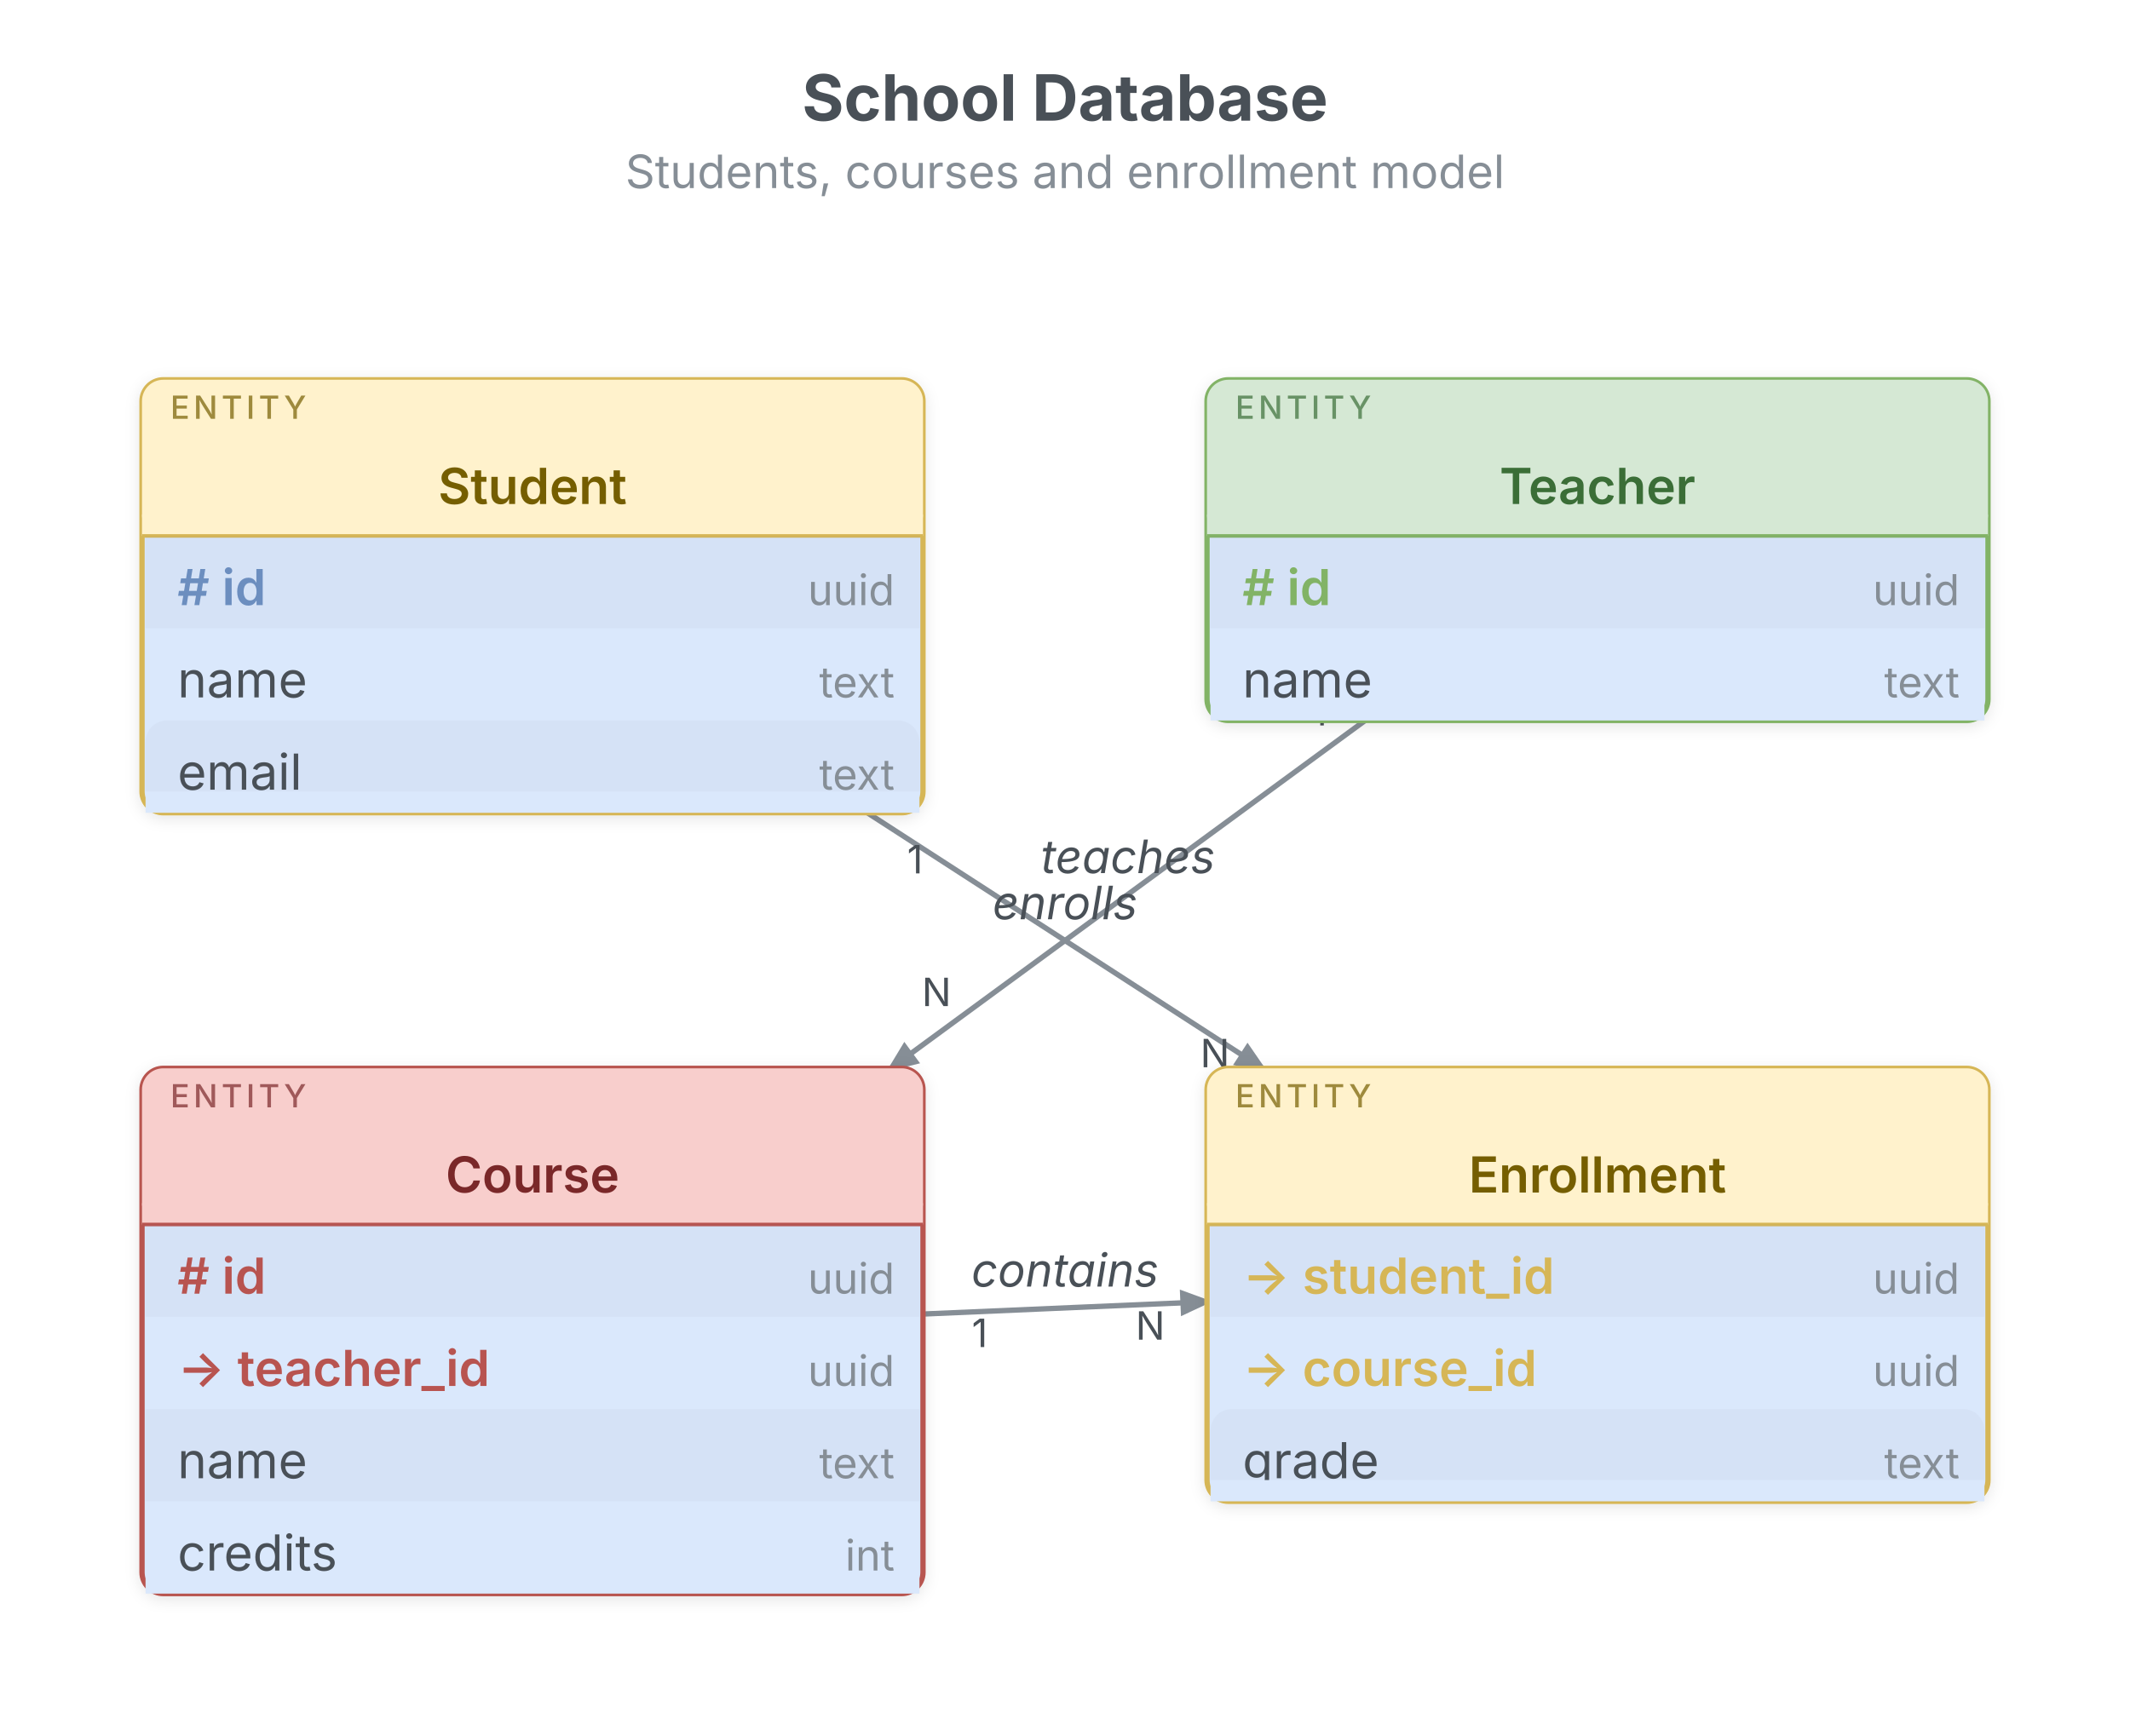
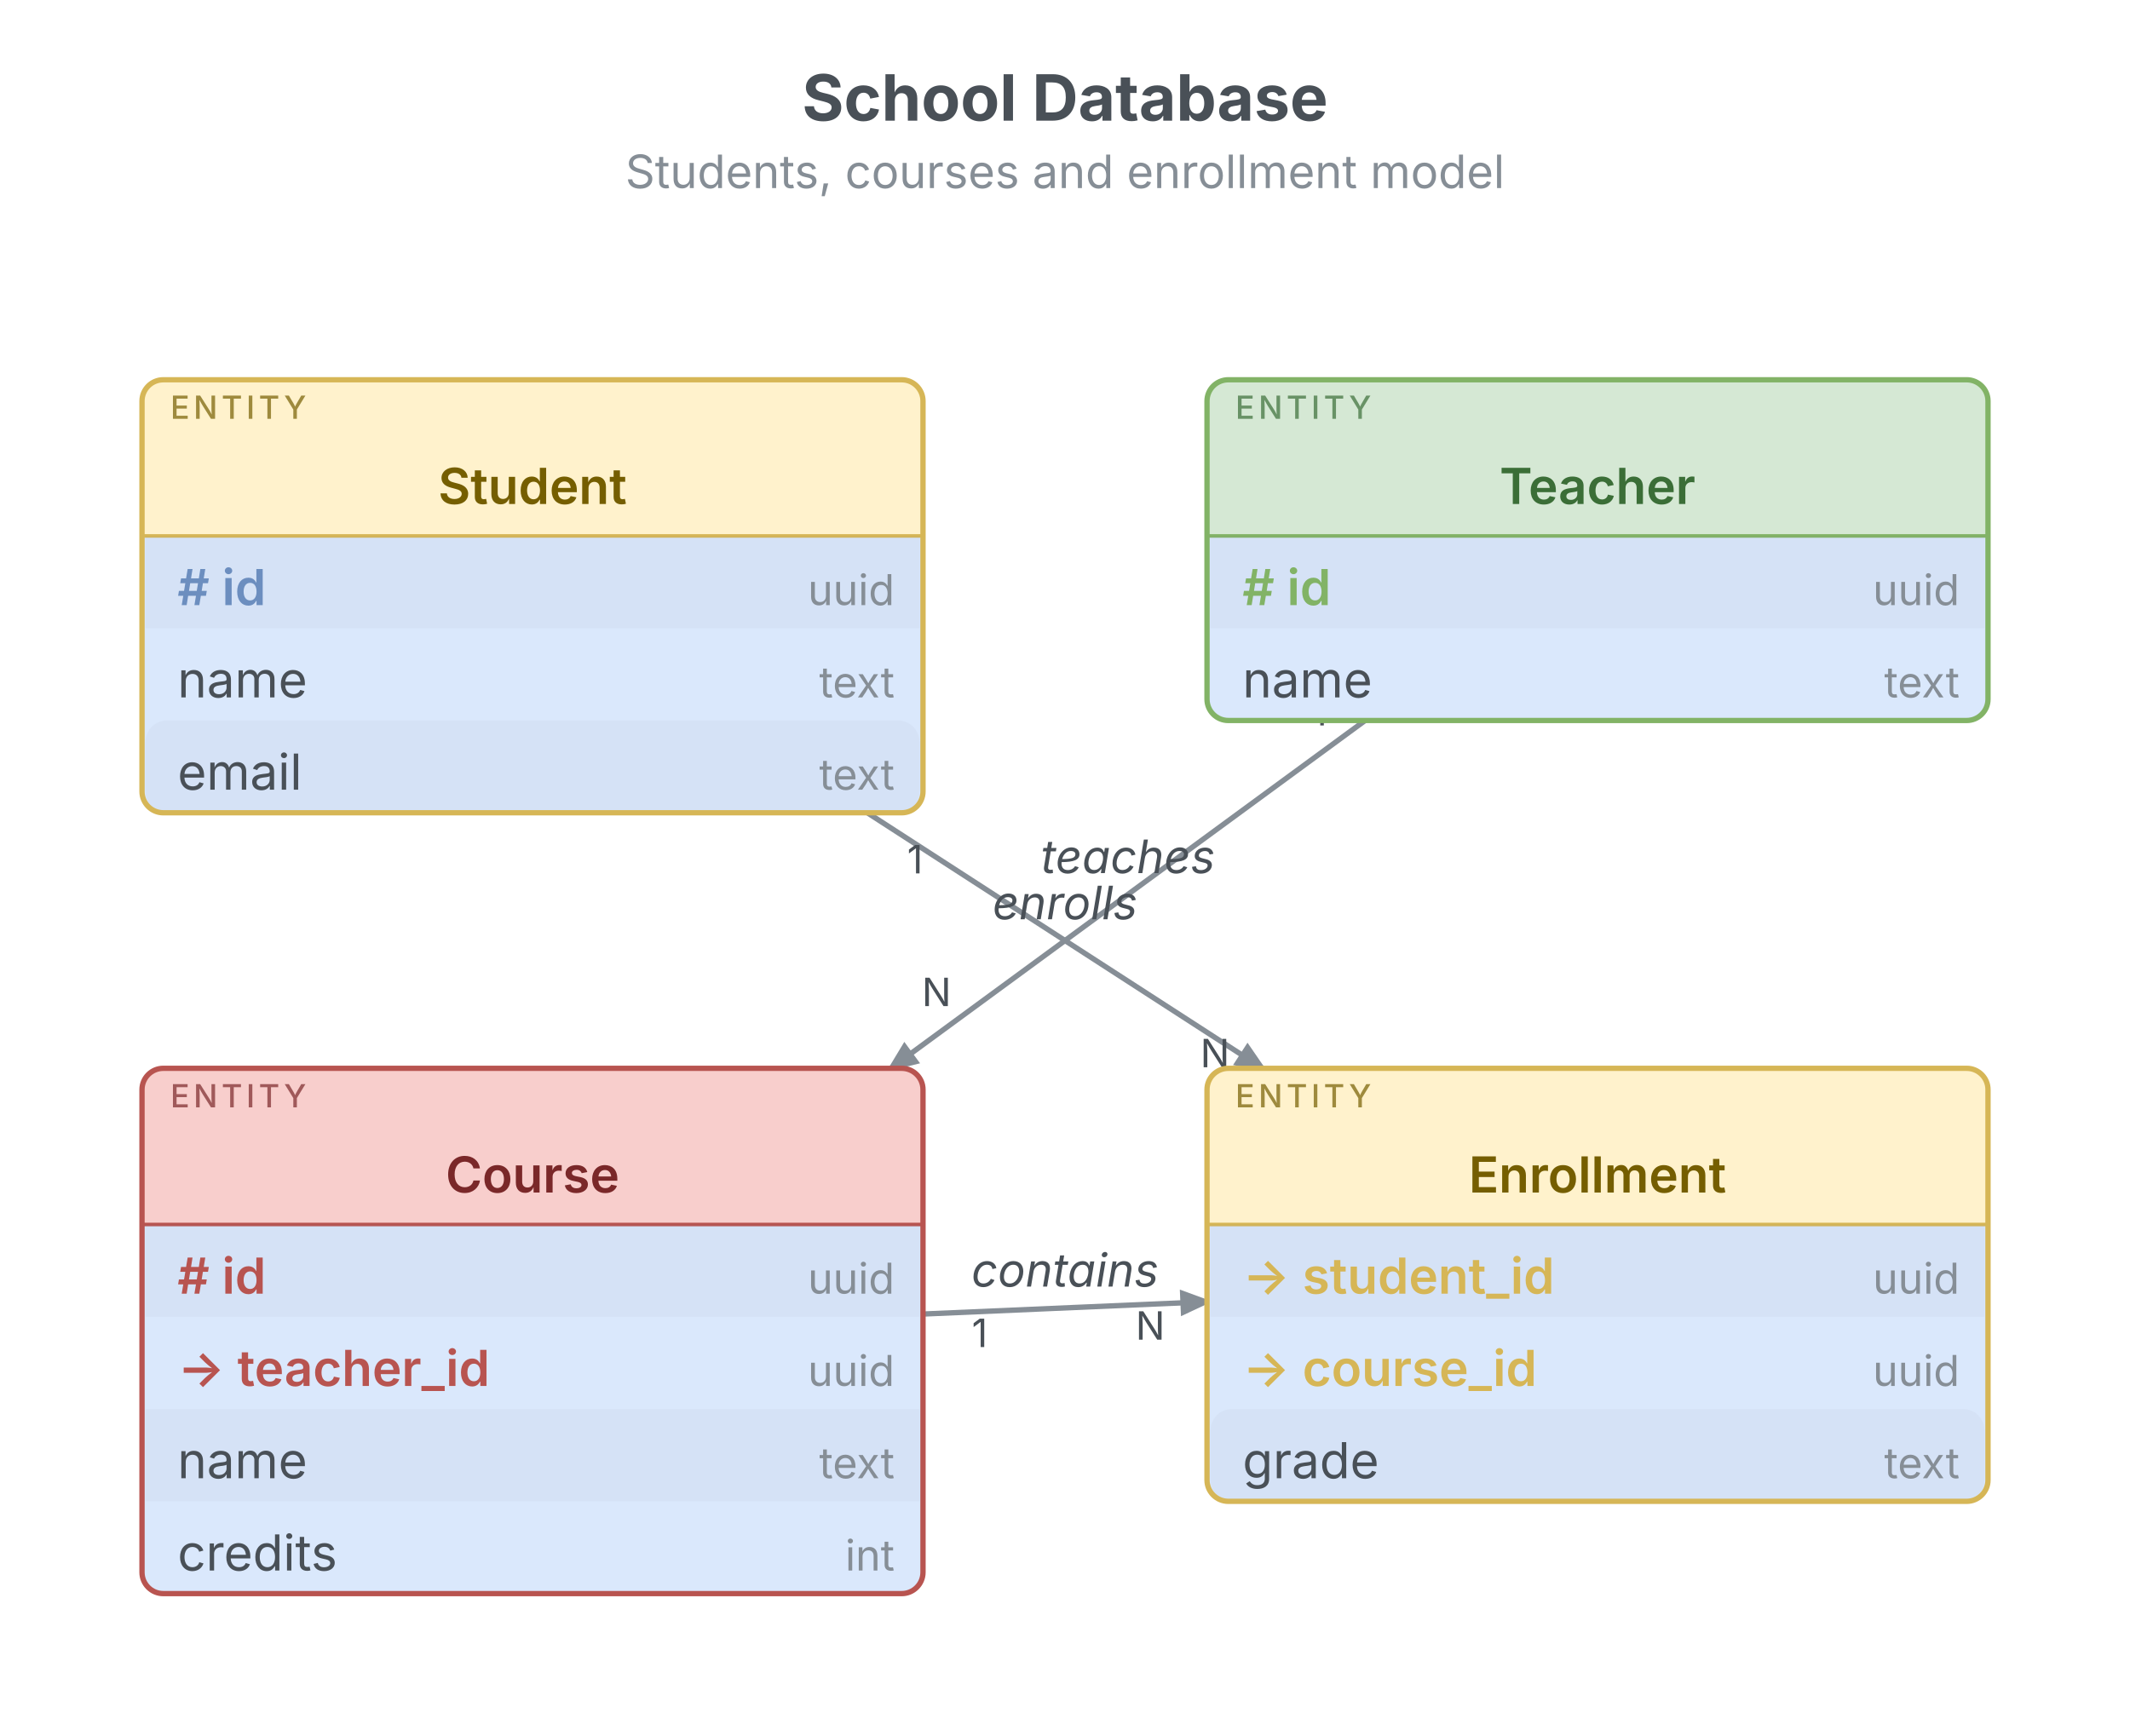
<svg xmlns="http://www.w3.org/2000/svg" width="600" height="489" viewBox="0 0 600 489">
  <text x="300" y="34" text-anchor="middle" font-family="Inter, system-ui, -apple-system, sans-serif" font-size="18" font-weight="700" fill="#495057">School Database</text>
  <text x="300" y="53" text-anchor="middle" font-family="Inter, system-ui, -apple-system, sans-serif" font-size="13" fill="#868e96">Students, courses and enrollment model</text>
  <g class="er-diagram" transform="translate(0,67)">
    <defs>
-       <filter id="er-1-shadow" x="-20%" y="-20%" width="140%" height="140%">
-         <feDropShadow dx="0" dy="1" stdDeviation="2" flood-color="rgba(0,0,0,0.10)" />
-       </filter>
      <marker id="er-1-arrow" markerWidth="6" markerHeight="5" refX="5" refY="2.5" orient="auto" markerUnits="strokeWidth">
        <polygon points="0 0, 6 2.5, 0 5" fill="#868e96" />
      </marker>
    </defs>
    <line x1="384.545" y1="136" x2="250.909" y2="234" stroke="#868e96" stroke-width="1.5" marker-end="url(#er-1-arrow)" />
    <text x="317.727" y="179" text-anchor="middle" font-family="Inter, system-ui, -apple-system, sans-serif" font-size="13" fill="#495057" font-style="italic">teaches</text>
    <text x="371.643" y="137.398" text-anchor="middle" font-family="Inter, system-ui, -apple-system, sans-serif" font-size="11" fill="#495057">1</text>
    <text x="263.812" y="216.474" text-anchor="middle" font-family="Inter, system-ui, -apple-system, sans-serif" font-size="11" fill="#495057">N</text>
    <line x1="244.33" y1="162" x2="355.67" y2="234" stroke="#868e96" stroke-width="1.5" marker-end="url(#er-1-arrow)" />
    <text x="300" y="192" text-anchor="middle" font-family="Inter, system-ui, -apple-system, sans-serif" font-size="13" fill="#495057" font-style="italic">enrolls</text>
    <text x="257.765" y="179.086" text-anchor="middle" font-family="Inter, system-ui, -apple-system, sans-serif" font-size="11" fill="#495057">1</text>
    <text x="342.235" y="233.709" text-anchor="middle" font-family="Inter, system-ui, -apple-system, sans-serif" font-size="11" fill="#495057">N</text>
    <line x1="260" y1="303.233" x2="340" y2="299.767" stroke="#868e96" stroke-width="1.5" marker-end="url(#er-1-arrow)" />
    <text x="300" y="295.5" text-anchor="middle" font-family="Inter, system-ui, -apple-system, sans-serif" font-size="13" fill="#495057" font-style="italic">contains</text>
    <text x="275.985" y="312.531" text-anchor="middle" font-family="Inter, system-ui, -apple-system, sans-serif" font-size="11" fill="#495057">1</text>
    <text x="324.015" y="310.45" text-anchor="middle" font-family="Inter, system-ui, -apple-system, sans-serif" font-size="11" fill="#495057">N</text>
-     <rect x="40" y="40" width="220" height="122" rx="6" ry="6" fill="#dae8fc" stroke="#d6b656" stroke-width="1.5" filter="url(#er-1-shadow)" />
+     <rect x="40" y="40" width="220" height="122" rx="6" ry="6" fill="#dae8fc" stroke="none" />
    <rect x="40" y="40" width="220" height="44" rx="6" ry="6" fill="#fff2cc" stroke="none" />
    <rect x="40" y="78" width="220" height="6" fill="#fff2cc" stroke="none" />
    <line x1="40" y1="84" x2="260" y2="84" stroke="#d6b656" stroke-width="1" />
    <text x="48" y="51" font-family="Inter, system-ui, -apple-system, sans-serif" font-size="9" font-weight="500" letter-spacing="0.12em" fill="#755e00" opacity="0.7">ENTITY</text>
    <text x="150" y="75" text-anchor="middle" font-family="Inter, system-ui, -apple-system, sans-serif" font-size="14" font-weight="600" fill="#755e00">Student</text>
    <rect x="41" y="84" width="218" height="26" fill="rgba(134,142,150,0.06)" stroke="none" />
    <text x="50" y="103.5" font-family="Inter, system-ui, -apple-system, sans-serif" font-size="14" fill="#6c8ebf" font-weight="600"># id</text>
    <text x="252" y="103.5" text-anchor="end" font-family="Inter, system-ui, -apple-system, sans-serif" font-size="12" fill="#868e96">uuid</text>
    <text x="50" y="129.5" font-family="Inter, system-ui, -apple-system, sans-serif" font-size="14" fill="#495057">name</text>
    <text x="252" y="129.5" text-anchor="end" font-family="Inter, system-ui, -apple-system, sans-serif" font-size="12" fill="#868e96">text</text>
    <rect x="41" y="136" width="218" height="26" fill="rgba(134,142,150,0.06)" stroke="none" rx="6" ry="6" />
    <text x="50" y="155.5" font-family="Inter, system-ui, -apple-system, sans-serif" font-size="14" fill="#495057">email</text>
    <text x="252" y="155.5" text-anchor="end" font-family="Inter, system-ui, -apple-system, sans-serif" font-size="12" fill="#868e96">text</text>
-     <rect x="41" y="156" width="218" height="6" fill="#dae8fc" stroke="none" />
-     <rect x="340" y="40" width="220" height="96" rx="6" ry="6" fill="#dae8fc" stroke="#82b366" stroke-width="1.5" filter="url(#er-1-shadow)" />
+     <rect x="40" y="40" width="220" height="122" rx="6" ry="6" fill="none" stroke="#d6b656" stroke-width="1.5" />
+     <rect x="340" y="40" width="220" height="96" rx="6" ry="6" fill="#dae8fc" stroke="none" />
    <rect x="340" y="40" width="220" height="44" rx="6" ry="6" fill="#d5e8d4" stroke="none" />
    <rect x="340" y="78" width="220" height="6" fill="#d5e8d4" stroke="none" />
    <line x1="340" y1="84" x2="560" y2="84" stroke="#82b366" stroke-width="1" />
    <text x="348" y="51" font-family="Inter, system-ui, -apple-system, sans-serif" font-size="9" font-weight="500" letter-spacing="0.12em" fill="#3b6e37" opacity="0.7">ENTITY</text>
    <text x="450" y="75" text-anchor="middle" font-family="Inter, system-ui, -apple-system, sans-serif" font-size="14" font-weight="600" fill="#3b6e37">Teacher</text>
    <rect x="341" y="84" width="218" height="26" fill="rgba(134,142,150,0.06)" stroke="none" />
    <text x="350" y="103.5" font-family="Inter, system-ui, -apple-system, sans-serif" font-size="14" fill="#82b366" font-weight="600"># id</text>
    <text x="552" y="103.5" text-anchor="end" font-family="Inter, system-ui, -apple-system, sans-serif" font-size="12" fill="#868e96">uuid</text>
    <text x="350" y="129.5" font-family="Inter, system-ui, -apple-system, sans-serif" font-size="14" fill="#495057">name</text>
    <text x="552" y="129.5" text-anchor="end" font-family="Inter, system-ui, -apple-system, sans-serif" font-size="12" fill="#868e96">text</text>
-     <rect x="341" y="130" width="218" height="6" fill="#dae8fc" stroke="none" />
-     <rect x="40" y="234" width="220" height="148" rx="6" ry="6" fill="#dae8fc" stroke="#b85450" stroke-width="1.5" filter="url(#er-1-shadow)" />
+     <rect x="340" y="40" width="220" height="96" rx="6" ry="6" fill="none" stroke="#82b366" stroke-width="1.5" />
+     <rect x="40" y="234" width="220" height="148" rx="6" ry="6" fill="#dae8fc" stroke="none" />
    <rect x="40" y="234" width="220" height="44" rx="6" ry="6" fill="#f8cecc" stroke="none" />
    <rect x="40" y="272" width="220" height="6" fill="#f8cecc" stroke="none" />
    <line x1="40" y1="278" x2="260" y2="278" stroke="#b85450" stroke-width="1" />
    <text x="48" y="245" font-family="Inter, system-ui, -apple-system, sans-serif" font-size="9" font-weight="500" letter-spacing="0.12em" fill="#7a2829" opacity="0.7">ENTITY</text>
    <text x="150" y="269" text-anchor="middle" font-family="Inter, system-ui, -apple-system, sans-serif" font-size="14" font-weight="600" fill="#7a2829">Course</text>
    <rect x="41" y="278" width="218" height="26" fill="rgba(134,142,150,0.06)" stroke="none" />
    <text x="50" y="297.5" font-family="Inter, system-ui, -apple-system, sans-serif" font-size="14" fill="#b85450" font-weight="600"># id</text>
    <text x="252" y="297.5" text-anchor="end" font-family="Inter, system-ui, -apple-system, sans-serif" font-size="12" fill="#868e96">uuid</text>
    <text x="50" y="323.5" font-family="Inter, system-ui, -apple-system, sans-serif" font-size="14" fill="#b85450" font-weight="600">→ teacher_id</text>
    <text x="252" y="323.5" text-anchor="end" font-family="Inter, system-ui, -apple-system, sans-serif" font-size="12" fill="#868e96">uuid</text>
    <rect x="41" y="330" width="218" height="26" fill="rgba(134,142,150,0.06)" stroke="none" />
    <text x="50" y="349.5" font-family="Inter, system-ui, -apple-system, sans-serif" font-size="14" fill="#495057">name</text>
    <text x="252" y="349.5" text-anchor="end" font-family="Inter, system-ui, -apple-system, sans-serif" font-size="12" fill="#868e96">text</text>
    <text x="50" y="375.5" font-family="Inter, system-ui, -apple-system, sans-serif" font-size="14" fill="#495057">credits</text>
    <text x="252" y="375.5" text-anchor="end" font-family="Inter, system-ui, -apple-system, sans-serif" font-size="12" fill="#868e96">int</text>
-     <rect x="41" y="376" width="218" height="6" fill="#dae8fc" stroke="none" />
-     <rect x="340" y="234" width="220" height="122" rx="6" ry="6" fill="#dae8fc" stroke="#d6b656" stroke-width="1.5" filter="url(#er-1-shadow)" />
+     <rect x="40" y="234" width="220" height="148" rx="6" ry="6" fill="none" stroke="#b85450" stroke-width="1.5" />
+     <rect x="340" y="234" width="220" height="122" rx="6" ry="6" fill="#dae8fc" stroke="none" />
    <rect x="340" y="234" width="220" height="44" rx="6" ry="6" fill="#fff2cc" stroke="none" />
    <rect x="340" y="272" width="220" height="6" fill="#fff2cc" stroke="none" />
    <line x1="340" y1="278" x2="560" y2="278" stroke="#d6b656" stroke-width="1" />
    <text x="348" y="245" font-family="Inter, system-ui, -apple-system, sans-serif" font-size="9" font-weight="500" letter-spacing="0.12em" fill="#755e00" opacity="0.7">ENTITY</text>
    <text x="450" y="269" text-anchor="middle" font-family="Inter, system-ui, -apple-system, sans-serif" font-size="14" font-weight="600" fill="#755e00">Enrollment</text>
    <rect x="341" y="278" width="218" height="26" fill="rgba(134,142,150,0.06)" stroke="none" />
    <text x="350" y="297.5" font-family="Inter, system-ui, -apple-system, sans-serif" font-size="14" fill="#d6b656" font-weight="600">→ student_id</text>
    <text x="552" y="297.5" text-anchor="end" font-family="Inter, system-ui, -apple-system, sans-serif" font-size="12" fill="#868e96">uuid</text>
    <text x="350" y="323.5" font-family="Inter, system-ui, -apple-system, sans-serif" font-size="14" fill="#d6b656" font-weight="600">→ course_id</text>
    <text x="552" y="323.5" text-anchor="end" font-family="Inter, system-ui, -apple-system, sans-serif" font-size="12" fill="#868e96">uuid</text>
    <rect x="341" y="330" width="218" height="26" fill="rgba(134,142,150,0.06)" stroke="none" rx="6" ry="6" />
    <text x="350" y="349.5" font-family="Inter, system-ui, -apple-system, sans-serif" font-size="14" fill="#495057">grade</text>
    <text x="552" y="349.5" text-anchor="end" font-family="Inter, system-ui, -apple-system, sans-serif" font-size="12" fill="#868e96">text</text>
-     <rect x="341" y="350" width="218" height="6" fill="#dae8fc" stroke="none" />
+     <rect x="340" y="234" width="220" height="122" rx="6" ry="6" fill="none" stroke="#d6b656" stroke-width="1.5" />
  </g>
</svg>
